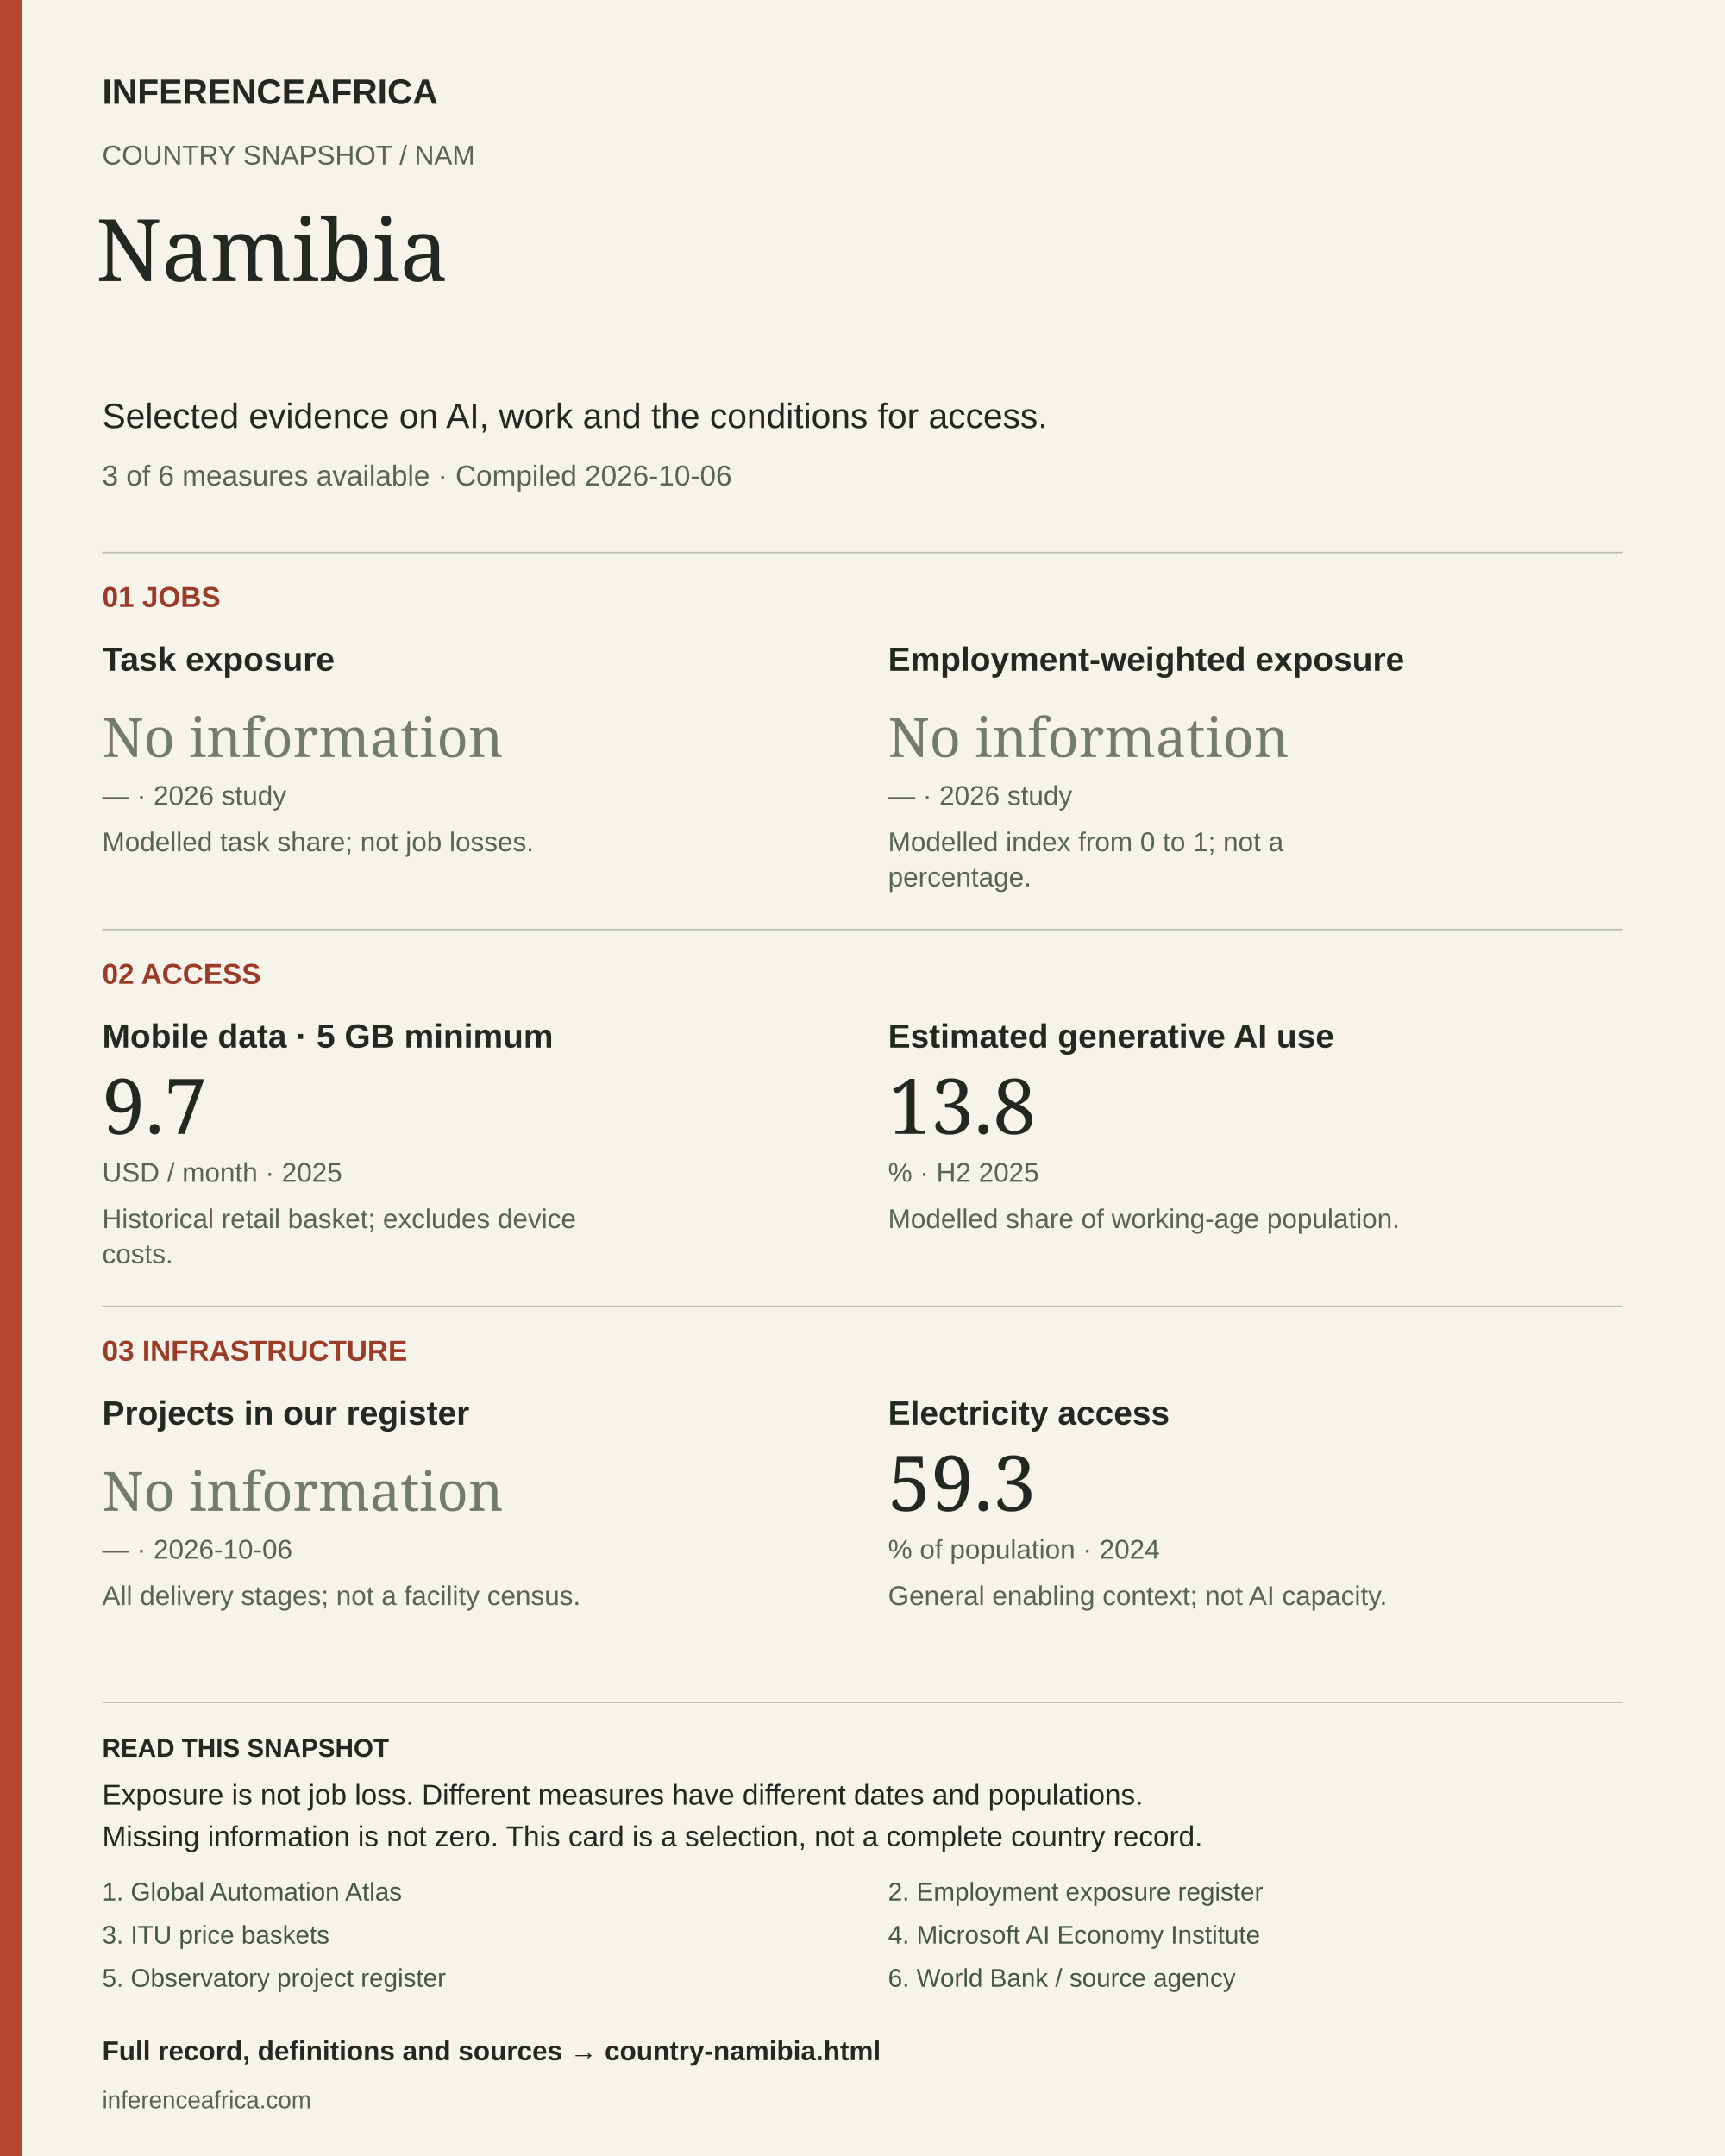
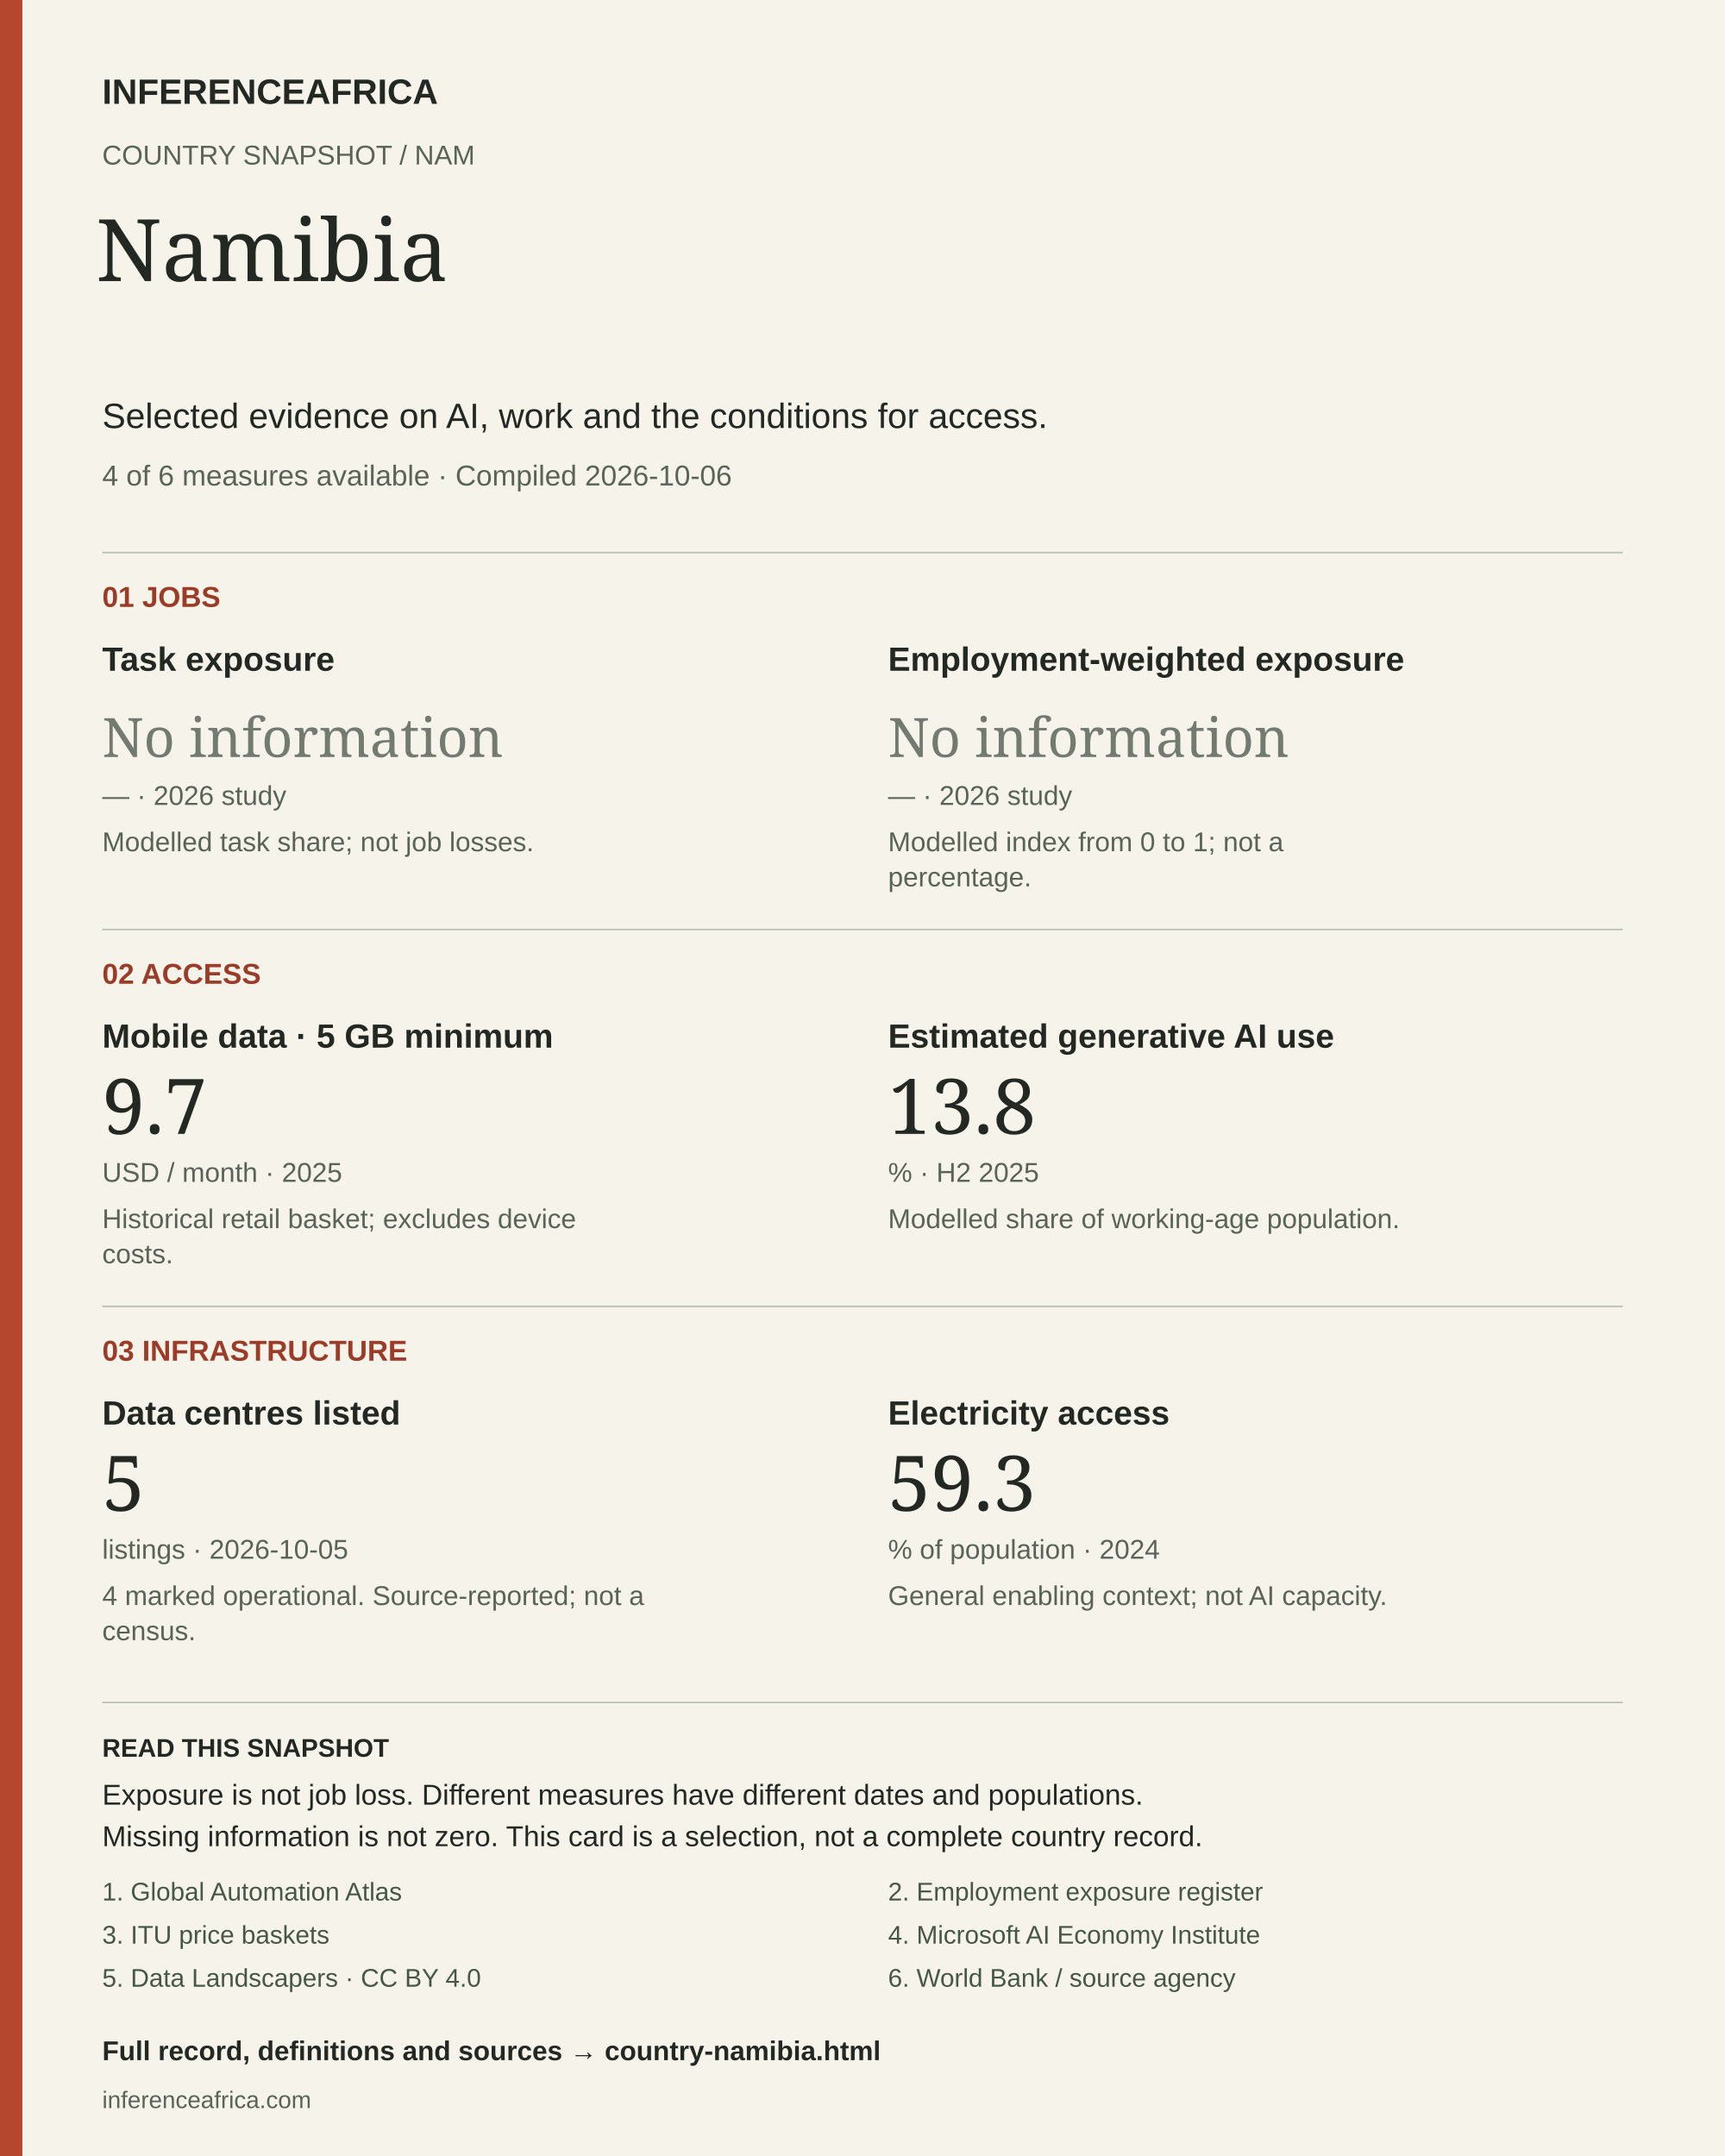
<svg xmlns="http://www.w3.org/2000/svg" width="1080" height="1350" viewBox="0 0 1080 1350" role="img" aria-labelledby="title desc">
  <rect width="1080" height="1350" fill="#f6f3eb" />
  <rect width="14" height="1350" fill="#b5472f" />
  <text x="64" y="65" font-size="22" fill="#232922" font-weight="700" font-family="Arial, sans-serif">INFERENCEAFRICA</text>
  <text x="64" y="103" font-size="17" fill="#596356" font-weight="400" font-family="Arial, sans-serif">COUNTRY SNAPSHOT  /  NAM</text>
  <text x="60" y="176" font-size="54" fill="#232922" font-weight="400" font-family="Georgia, serif">Namibia</text>
  <text x="64" y="268" font-size="22" fill="#232922" font-weight="400" font-family="Arial, sans-serif">Selected evidence on AI, work and the conditions for access.</text>
-   <text x="64" y="304" font-size="18" fill="#596356" font-weight="400" font-family="Arial, sans-serif">3 of 6 measures available  ·  Compiled 2026-10-06</text>
+   <text x="64" y="304" font-size="18" fill="#596356" font-weight="400" font-family="Arial, sans-serif">4 of 6 measures available  ·  Compiled 2026-10-06</text>
  <line x1="64" y1="346" x2="1016" y2="346" stroke="#bbc1b3" />
  <text x="64" y="380" font-size="18" fill="#9a3c28" font-weight="700" font-family="Arial, sans-serif">01  JOBS</text>
  <text x="64" y="420" font-size="21" fill="#232922" font-weight="700" font-family="Arial, sans-serif">Task exposure</text>
  <text x="64" y="474" font-size="34" fill="#737a70" font-weight="400" font-family="Georgia, serif">No information</text>
  <text x="64" y="504" font-size="17" fill="#596356" font-weight="400" font-family="Arial, sans-serif">—  ·  2026 study</text>
  <text x="64" y="533" font-size="17" fill="#596356" font-weight="400" font-family="Arial, sans-serif">Modelled task share; not job losses.</text>
  <text x="556" y="420" font-size="21" fill="#232922" font-weight="700" font-family="Arial, sans-serif">Employment-weighted exposure</text>
  <text x="556" y="474" font-size="34" fill="#737a70" font-weight="400" font-family="Georgia, serif">No information</text>
  <text x="556" y="504" font-size="17" fill="#596356" font-weight="400" font-family="Arial, sans-serif">—  ·  2026 study</text>
  <text x="556" y="533" font-size="17" fill="#596356" font-weight="400" font-family="Arial, sans-serif">Modelled index from 0 to 1; not a</text>
  <text x="556" y="555" font-size="17" fill="#596356" font-weight="400" font-family="Arial, sans-serif">percentage.</text>
  <line x1="64" y1="582" x2="1016" y2="582" stroke="#bbc1b3" />
  <text x="64" y="616" font-size="18" fill="#9a3c28" font-weight="700" font-family="Arial, sans-serif">02  ACCESS</text>
  <text x="64" y="656" font-size="21" fill="#232922" font-weight="700" font-family="Arial, sans-serif">Mobile data · 5 GB minimum</text>
  <text x="64" y="710" font-size="48" fill="#232922" font-weight="400" font-family="Georgia, serif">9.7</text>
  <text x="64" y="740" font-size="17" fill="#596356" font-weight="400" font-family="Arial, sans-serif">USD / month  ·  2025</text>
  <text x="64" y="769" font-size="17" fill="#596356" font-weight="400" font-family="Arial, sans-serif">Historical retail basket; excludes device</text>
  <text x="64" y="791" font-size="17" fill="#596356" font-weight="400" font-family="Arial, sans-serif">costs.</text>
  <text x="556" y="656" font-size="21" fill="#232922" font-weight="700" font-family="Arial, sans-serif">Estimated generative AI use</text>
  <text x="556" y="710" font-size="48" fill="#232922" font-weight="400" font-family="Georgia, serif">13.8</text>
  <text x="556" y="740" font-size="17" fill="#596356" font-weight="400" font-family="Arial, sans-serif">%  ·  H2 2025</text>
  <text x="556" y="769" font-size="17" fill="#596356" font-weight="400" font-family="Arial, sans-serif">Modelled share of working-age population.</text>
  <line x1="64" y1="818" x2="1016" y2="818" stroke="#bbc1b3" />
  <text x="64" y="852" font-size="18" fill="#9a3c28" font-weight="700" font-family="Arial, sans-serif">03  INFRASTRUCTURE</text>
-   <text x="64" y="892" font-size="21" fill="#232922" font-weight="700" font-family="Arial, sans-serif">Projects in our register</text>
-   <text x="64" y="946" font-size="34" fill="#737a70" font-weight="400" font-family="Georgia, serif">No information</text>
-   <text x="64" y="976" font-size="17" fill="#596356" font-weight="400" font-family="Arial, sans-serif">—  ·  2026-10-06</text>
-   <text x="64" y="1005" font-size="17" fill="#596356" font-weight="400" font-family="Arial, sans-serif">All delivery stages; not a facility census.</text>
+   <text x="64" y="892" font-size="21" fill="#232922" font-weight="700" font-family="Arial, sans-serif">Data centres listed</text>
+   <text x="64" y="946" font-size="48" fill="#232922" font-weight="400" font-family="Georgia, serif">5</text>
+   <text x="64" y="976" font-size="17" fill="#596356" font-weight="400" font-family="Arial, sans-serif">listings  ·  2026-10-05</text>
+   <text x="64" y="1005" font-size="17" fill="#596356" font-weight="400" font-family="Arial, sans-serif">4 marked operational. Source-reported; not a</text>
+   <text x="64" y="1027" font-size="17" fill="#596356" font-weight="400" font-family="Arial, sans-serif">census.</text>
  <text x="556" y="892" font-size="21" fill="#232922" font-weight="700" font-family="Arial, sans-serif">Electricity access</text>
  <text x="556" y="946" font-size="48" fill="#232922" font-weight="400" font-family="Georgia, serif">59.3</text>
  <text x="556" y="976" font-size="17" fill="#596356" font-weight="400" font-family="Arial, sans-serif">% of population  ·  2024</text>
  <text x="556" y="1005" font-size="17" fill="#596356" font-weight="400" font-family="Arial, sans-serif">General enabling context; not AI capacity.</text>
  <line x1="64" y1="1066" x2="1016" y2="1066" stroke="#bbc1b3" />
  <text x="64" y="1100" font-size="16" fill="#232922" font-weight="700" font-family="Arial, sans-serif">READ THIS SNAPSHOT</text>
  <text x="64" y="1130" font-size="18" fill="#232922" font-weight="400" font-family="Arial, sans-serif">Exposure is not job loss. Different measures have different dates and populations.</text>
  <text x="64" y="1156" font-size="18" fill="#232922" font-weight="400" font-family="Arial, sans-serif">Missing information is not zero. This card is a selection, not a complete country record.</text>
  <a href="https://inferenceafrica.com/data/jobs-atlas-exposure.csv">
    <text x="64" y="1190" font-size="16" fill="#465745" font-weight="400" font-family="Arial, sans-serif">1. Global Automation Atlas</text>
  </a>
  <a href="https://inferenceafrica.com/data/jobs-exposure.csv">
    <text x="556" y="1190" font-size="16" fill="#465745" font-weight="400" font-family="Arial, sans-serif">2. Employment exposure register</text>
  </a>
  <a href="https://www.itu.int/en/ITU-D/Statistics/Documents/ICT_Prices/ITU_ICTPriceBaskets_2008-2025.xlsx">
    <text x="64" y="1217" font-size="16" fill="#465745" font-weight="400" font-family="Arial, sans-serif">3. ITU price baskets</text>
  </a>
  <a href="https://www.microsoft.com/en-us/research/wp-content/uploads/2026/01/Microsoft-AI-Diffusion-Report-January-2026.pdf">
    <text x="556" y="1217" font-size="16" fill="#465745" font-weight="400" font-family="Arial, sans-serif">4. Microsoft AI Economy Institute</text>
  </a>
-   <a href="https://inferenceafrica.com/data/infra-projects.csv">
-     <text x="64" y="1244" font-size="16" fill="#465745" font-weight="400" font-family="Arial, sans-serif">5. Observatory project register</text>
+   <a href="https://corpus.data-landscapers.io/datasets/data-centres/">
+     <text x="64" y="1244" font-size="16" fill="#465745" font-weight="400" font-family="Arial, sans-serif">5. Data Landscapers · CC BY 4.0</text>
  </a>
  <a href="https://api.worldbank.org/v2/country/NAM/indicator/EG.ELC.ACCS.ZS?format=json&amp;mrnev=1&amp;per_page=100">
    <text x="556" y="1244" font-size="16" fill="#465745" font-weight="400" font-family="Arial, sans-serif">6. World Bank / source agency</text>
  </a>
  <a href="https://inferenceafrica.com/country-namibia.html">
    <text x="64" y="1290" font-size="17" fill="#232922" font-weight="700" font-family="Arial, sans-serif">Full record, definitions and sources → country-namibia.html</text>
  </a>
  <text x="64" y="1320" font-size="15" fill="#596356" font-weight="400" font-family="Arial, sans-serif">inferenceafrica.com</text>
</svg>
